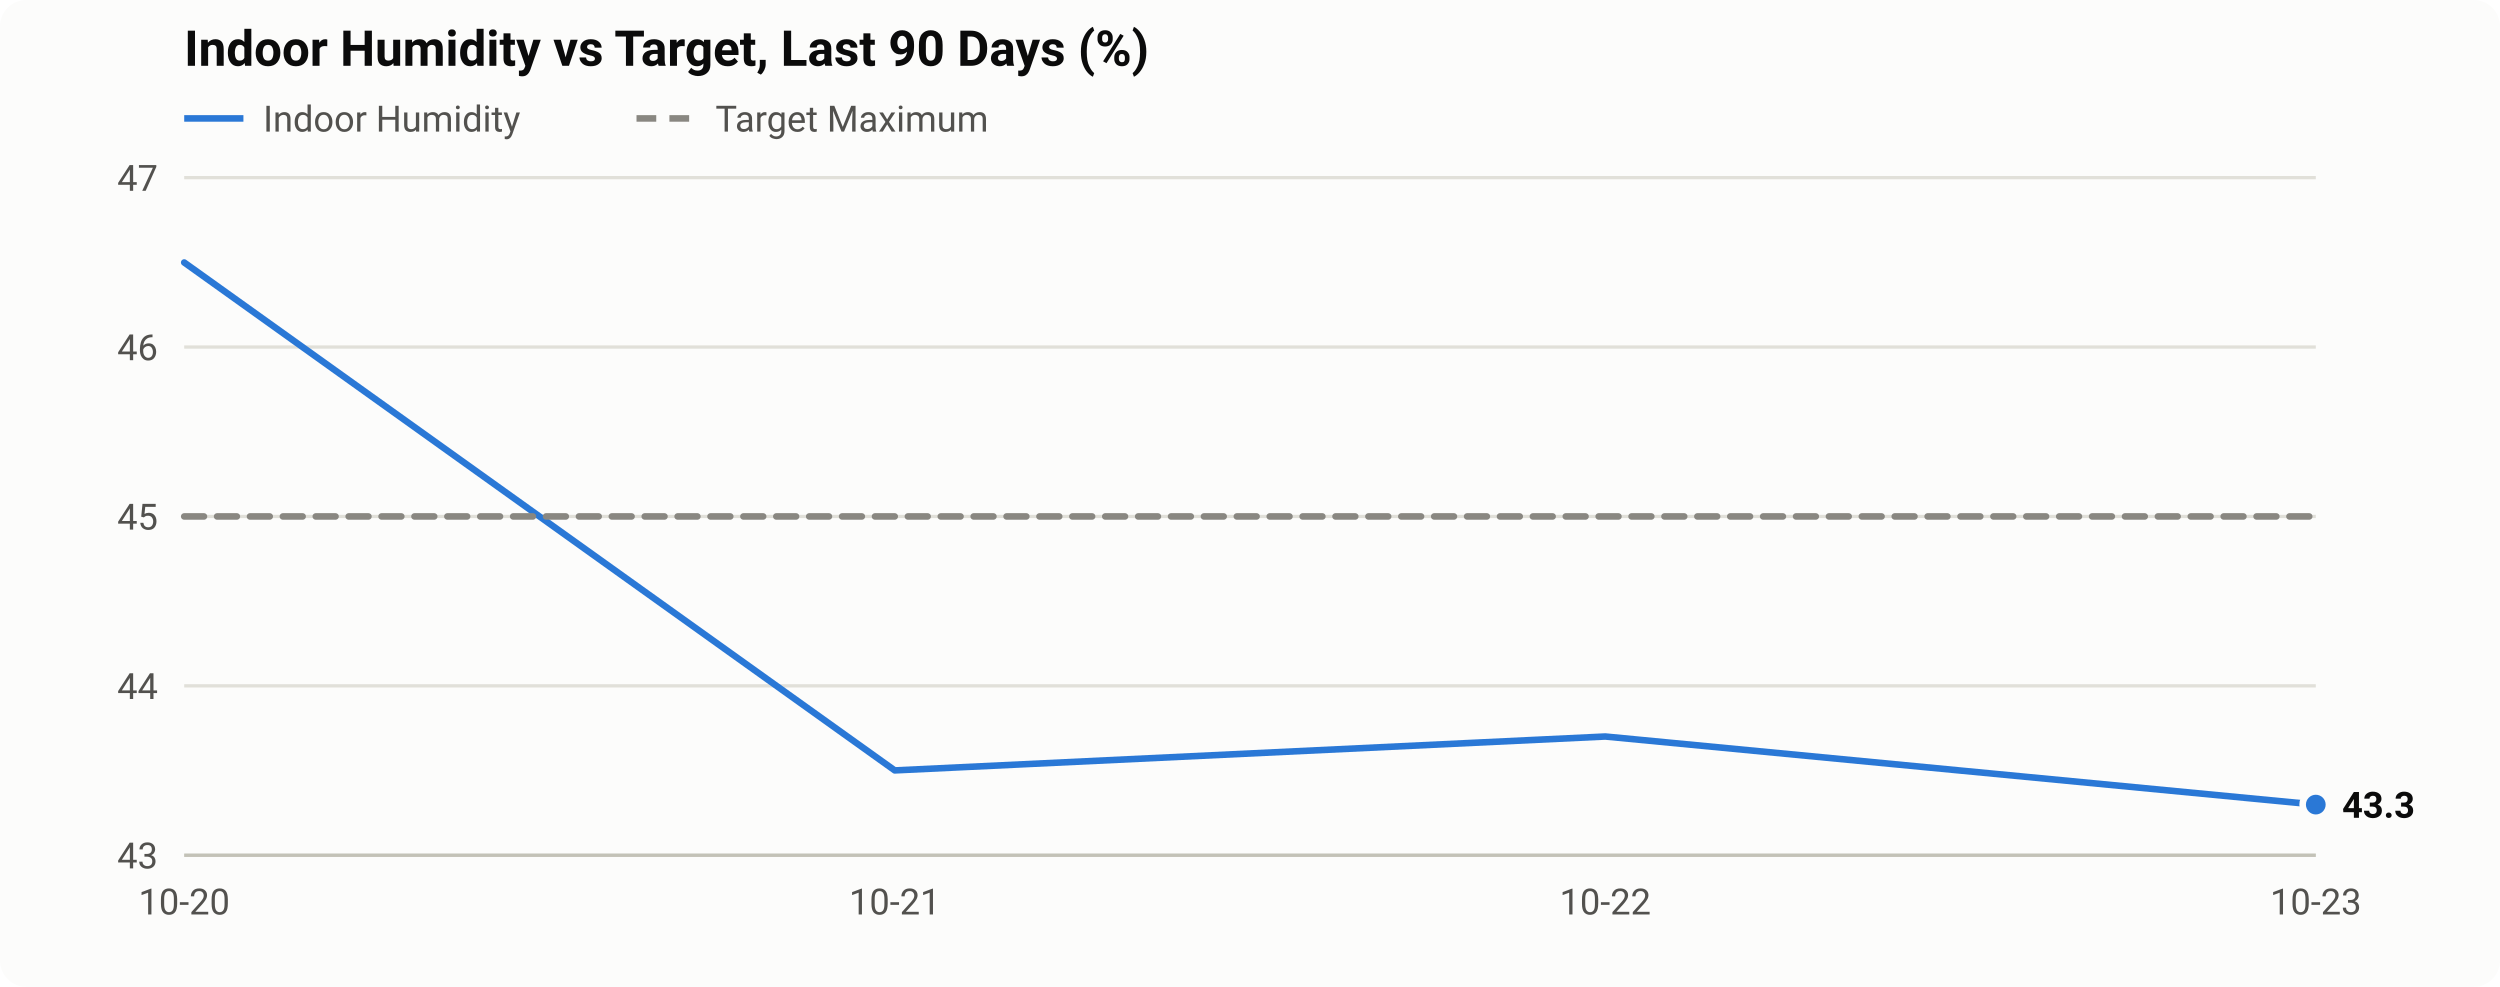
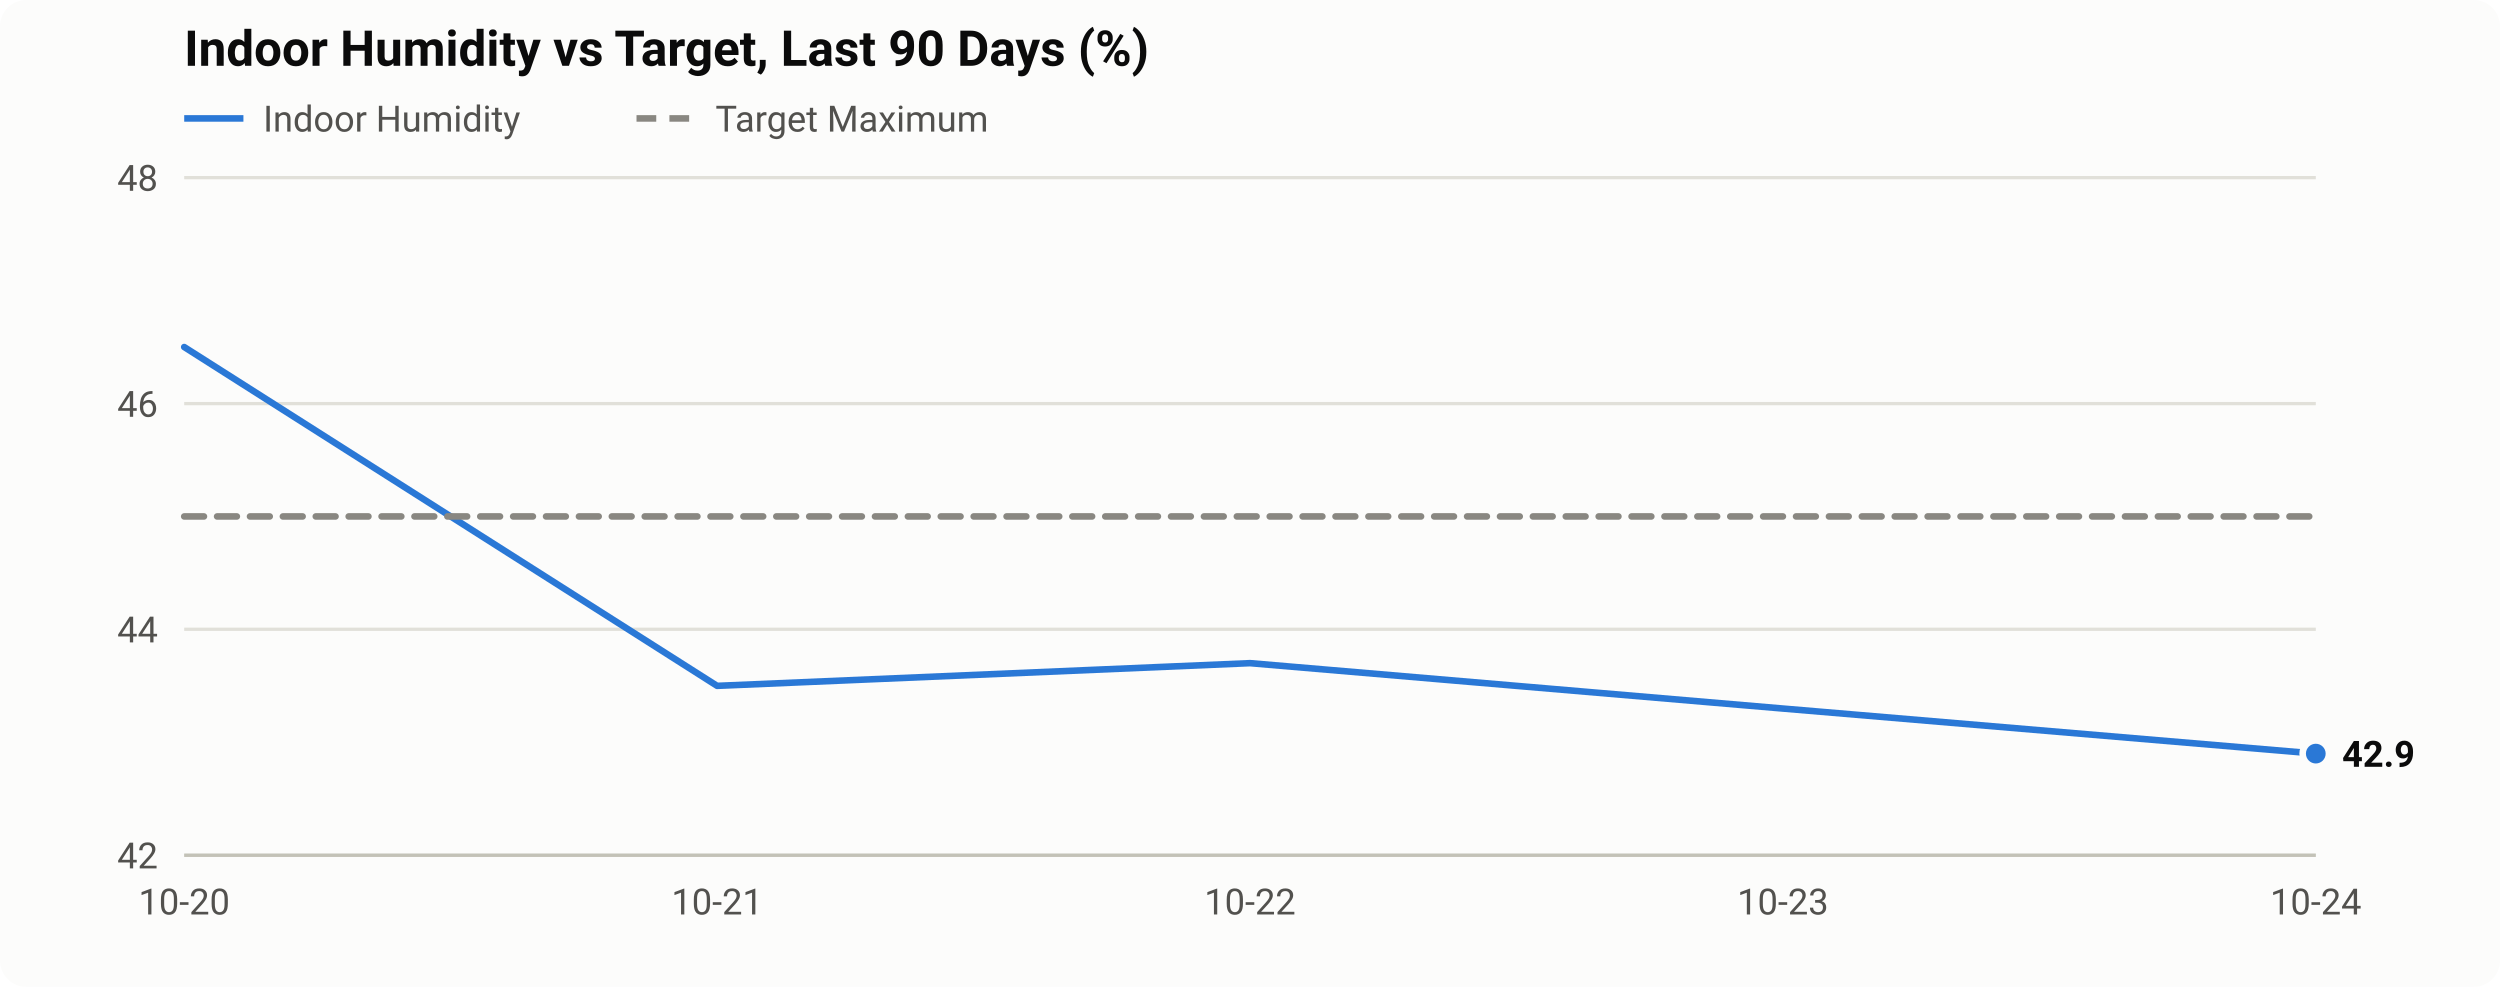
<svg xmlns="http://www.w3.org/2000/svg" viewBox="0 0 760 300" role="img" aria-label="Indoor Humidity vs Target, Last 90 Days (%)" class="chart">
  <style>.chart{font-family:system-ui,-apple-system,'Segoe UI',Roboto,Helvetica,Arial,sans-serif}.chart-title{font-size:15px;font-weight:600;fill:#0b0b0b}.axis,.legend{font-size:11px;fill:#52514e}.value{font-size:11px;fill:#0b0b0b;font-weight:600}.grid{stroke:#e1e0d9;stroke-width:1}.baseline{stroke:#c3c2b7;stroke-width:1}.line{stroke-width:2;stroke-linejoin:round;stroke-linecap:round}.ref{stroke:#898781}.dot{stroke:#fcfcfb;stroke-width:2}.hit{fill:transparent}.s1{stroke:#2a78d6}.f1{fill:#2a78d6}.s2{stroke:#eb6834}.f2{fill:#eb6834}.s3{stroke:#1baf7a}.f3{fill:#1baf7a}.s4{stroke:#eda100}.f4{fill:#eda100}.s5{stroke:#e87ba4}.f5{fill:#e87ba4}.s6{stroke:#008300}.f6{fill:#008300}.s7{stroke:#6250d6}.f7{fill:#6250d6}.s8{stroke:#e34948}.f8{fill:#e34948}</style>
  <rect width="760" height="300" rx="8" fill="#fcfcfb" />
  <text x="56" y="20" class="chart-title">Indoor Humidity vs Target, Last 90 Days (%)</text>
  <line x1="56" x2="74" y1="36" y2="36" class="s1" stroke-width="2" />
  <text x="80" y="40" class="legend">Indoor Humidity</text>
  <line x1="193.5" x2="211.5" y1="36" y2="36" class="ref" stroke-width="2" stroke-dasharray="6 4" />
  <text x="217.5" y="40" class="legend">Target Maximum</text>
  <line x1="56" x2="704" y1="260.0" y2="260.0" class="grid" />
-   <text x="48" y="264.0" class="axis" text-anchor="end">43</text>
-   <line x1="56" x2="704" y1="208.5" y2="208.5" class="grid" />
-   <text x="48" y="212.5" class="axis" text-anchor="end">44</text>
-   <line x1="56" x2="704" y1="157.0" y2="157.0" class="grid" />
-   <text x="48" y="161.0" class="axis" text-anchor="end">45</text>
-   <line x1="56" x2="704" y1="105.5" y2="105.5" class="grid" />
-   <text x="48" y="109.5" class="axis" text-anchor="end">46</text>
+   <text x="48" y="264.0" class="axis" text-anchor="end">42</text>
+   <line x1="56" x2="704" y1="191.3" y2="191.3" class="grid" />
+   <text x="48" y="195.3" class="axis" text-anchor="end">44</text>
+   <line x1="56" x2="704" y1="122.7" y2="122.7" class="grid" />
+   <text x="48" y="126.7" class="axis" text-anchor="end">46</text>
  <line x1="56" x2="704" y1="54.0" y2="54.0" class="grid" />
-   <text x="48" y="58.0" class="axis" text-anchor="end">47</text>
+   <text x="48" y="58.0" class="axis" text-anchor="end">48</text>
  <line x1="56" x2="704" y1="260.0" y2="260.0" class="baseline" />
  <text x="56.0" y="278" class="axis" text-anchor="middle">10-20</text>
-   <text x="272.0" y="278" class="axis" text-anchor="middle">10-21</text>
-   <text x="488.0" y="278" class="axis" text-anchor="middle">10-22</text>
-   <text x="704.0" y="278" class="axis" text-anchor="middle">10-23</text>
-   <polyline points="56.0,79.8 272.0,234.2 488.0,223.9 704.0,244.6" fill="none" class="s1 line" />
-   <circle cx="704.0" cy="244.6" r="4" class="f1 dot" />
-   <text x="712.0" y="248.6" class="value">43.3</text>
-   <polyline points="56.0,157.0 272.0,157.0 488.0,157.0 704.0,157.0" fill="none" class="ref line" stroke-dasharray="6 4" />
+   <text x="218.0" y="278" class="axis" text-anchor="middle">10-21</text>
+   <text x="380.0" y="278" class="axis" text-anchor="middle">10-22</text>
+   <text x="542.0" y="278" class="axis" text-anchor="middle">10-23</text>
+   <text x="704.0" y="278" class="axis" text-anchor="middle">10-24</text>
+   <polyline points="56.0,105.5 218.0,208.5 380.0,201.6 542.0,215.4 704.0,229.1" fill="none" class="s1 line" />
+   <circle cx="704.0" cy="229.1" r="4" class="f1 dot" />
+   <text x="712.0" y="233.1" class="value">42.9</text>
+   <polyline points="56.0,157.0 218.0,157.0 380.0,157.0 542.0,157.0 704.0,157.0" fill="none" class="ref line" stroke-dasharray="6 4" />
</svg>
